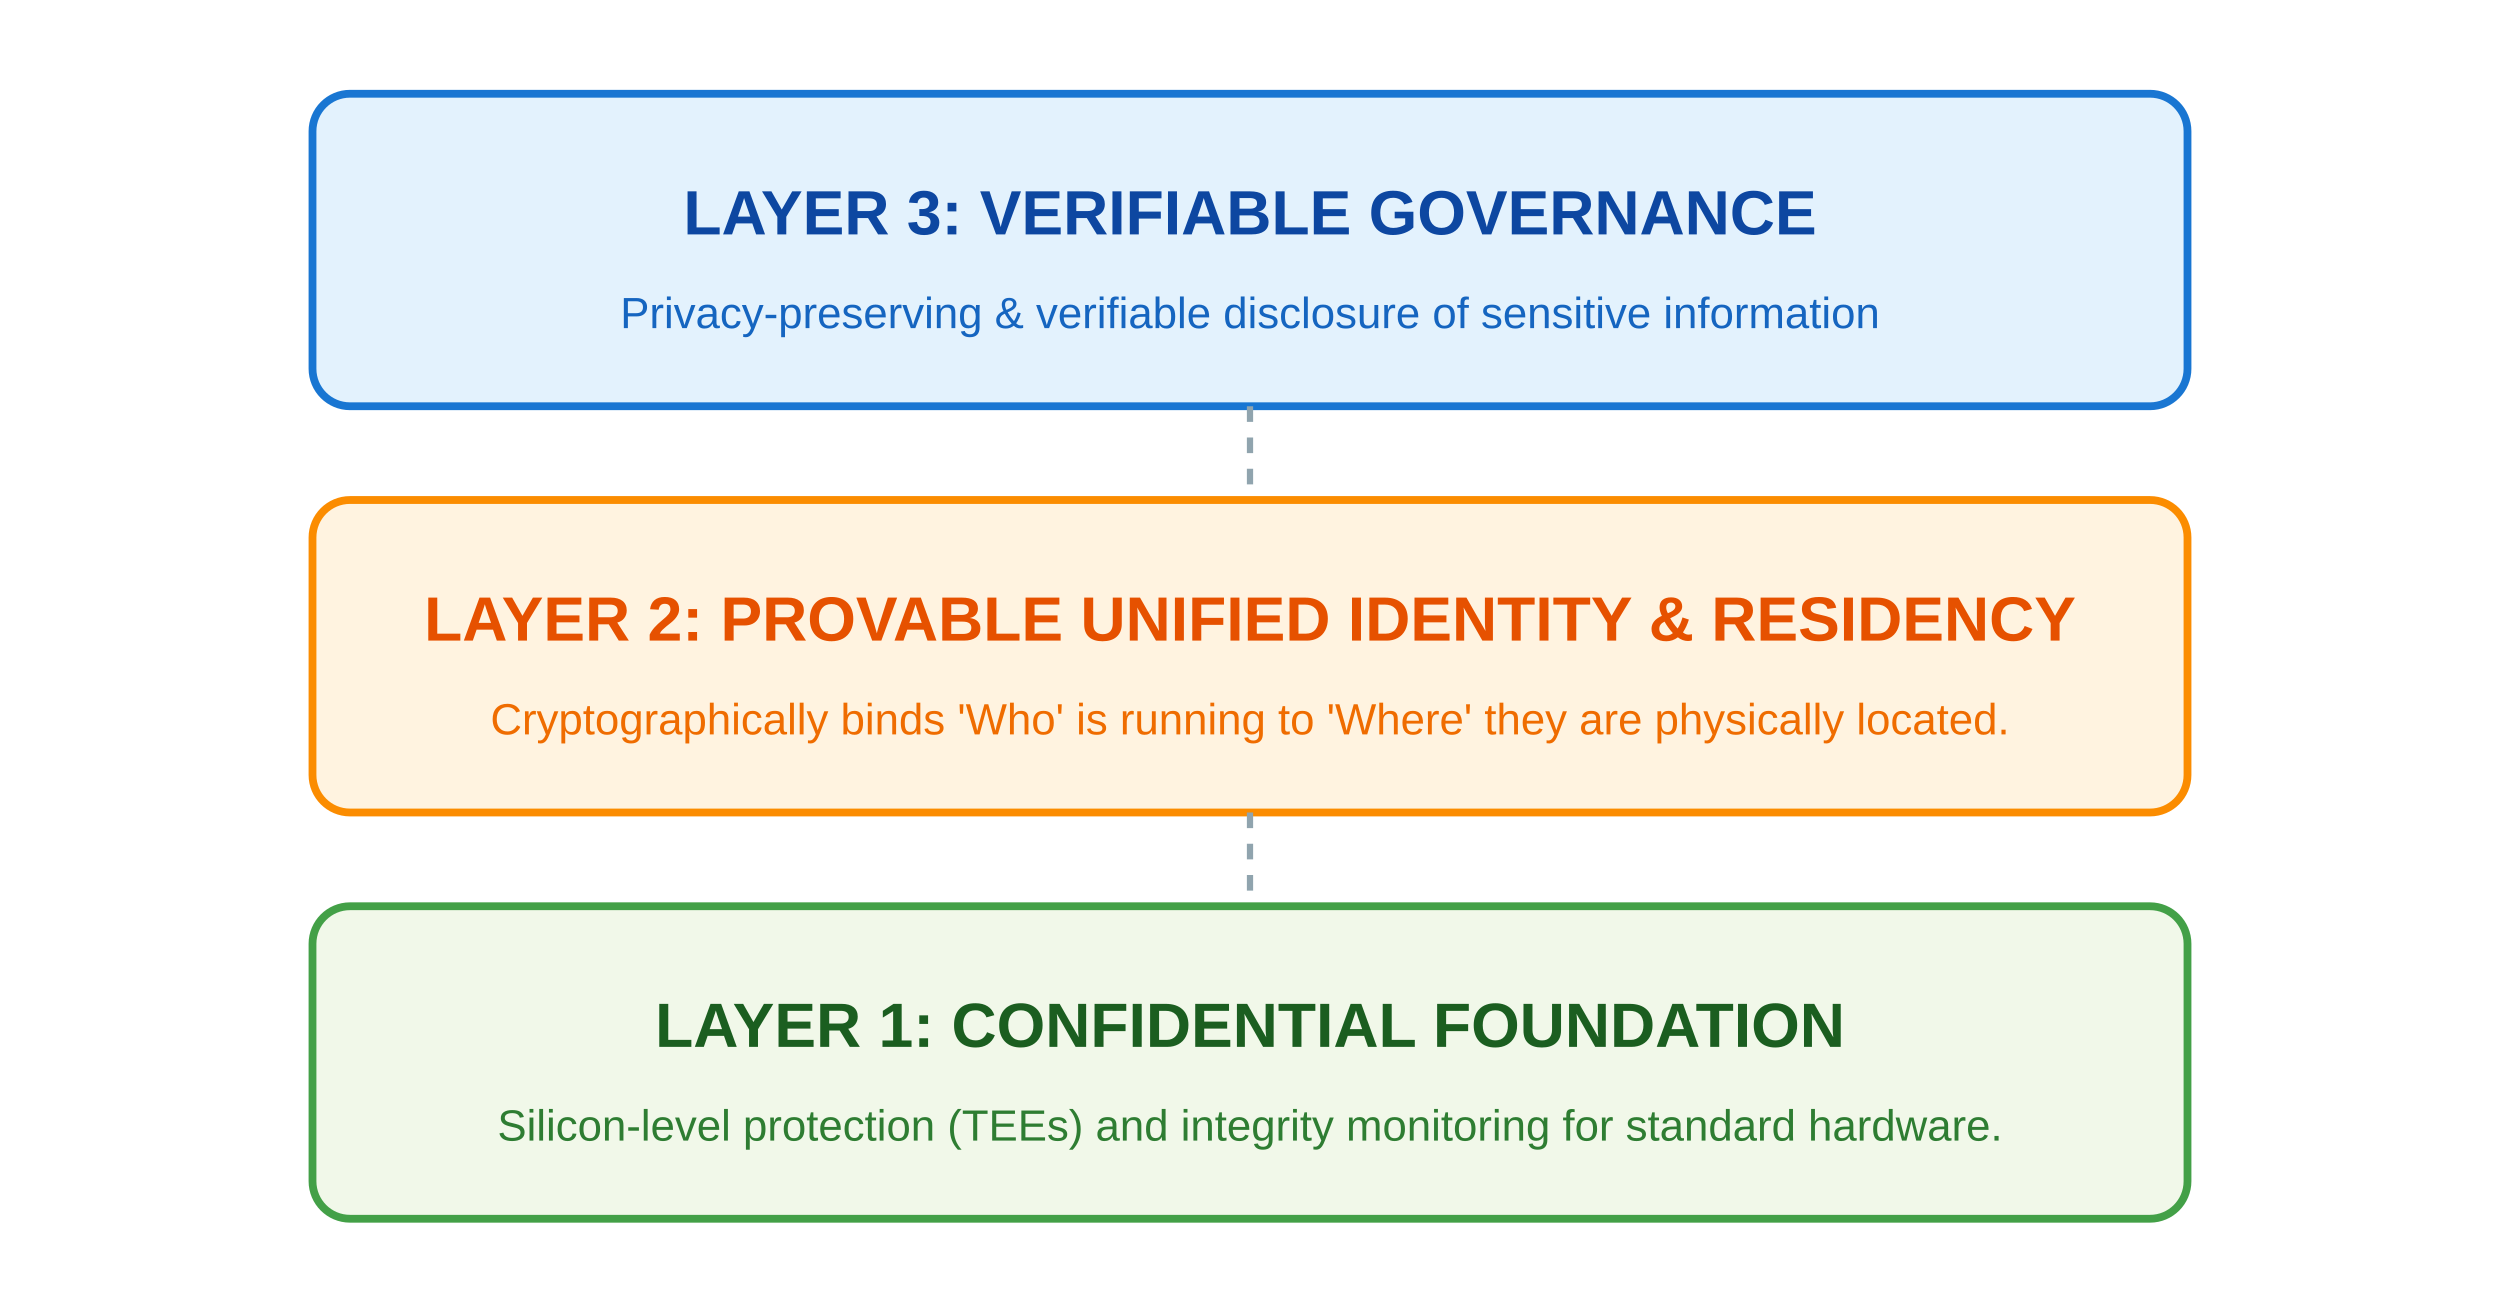
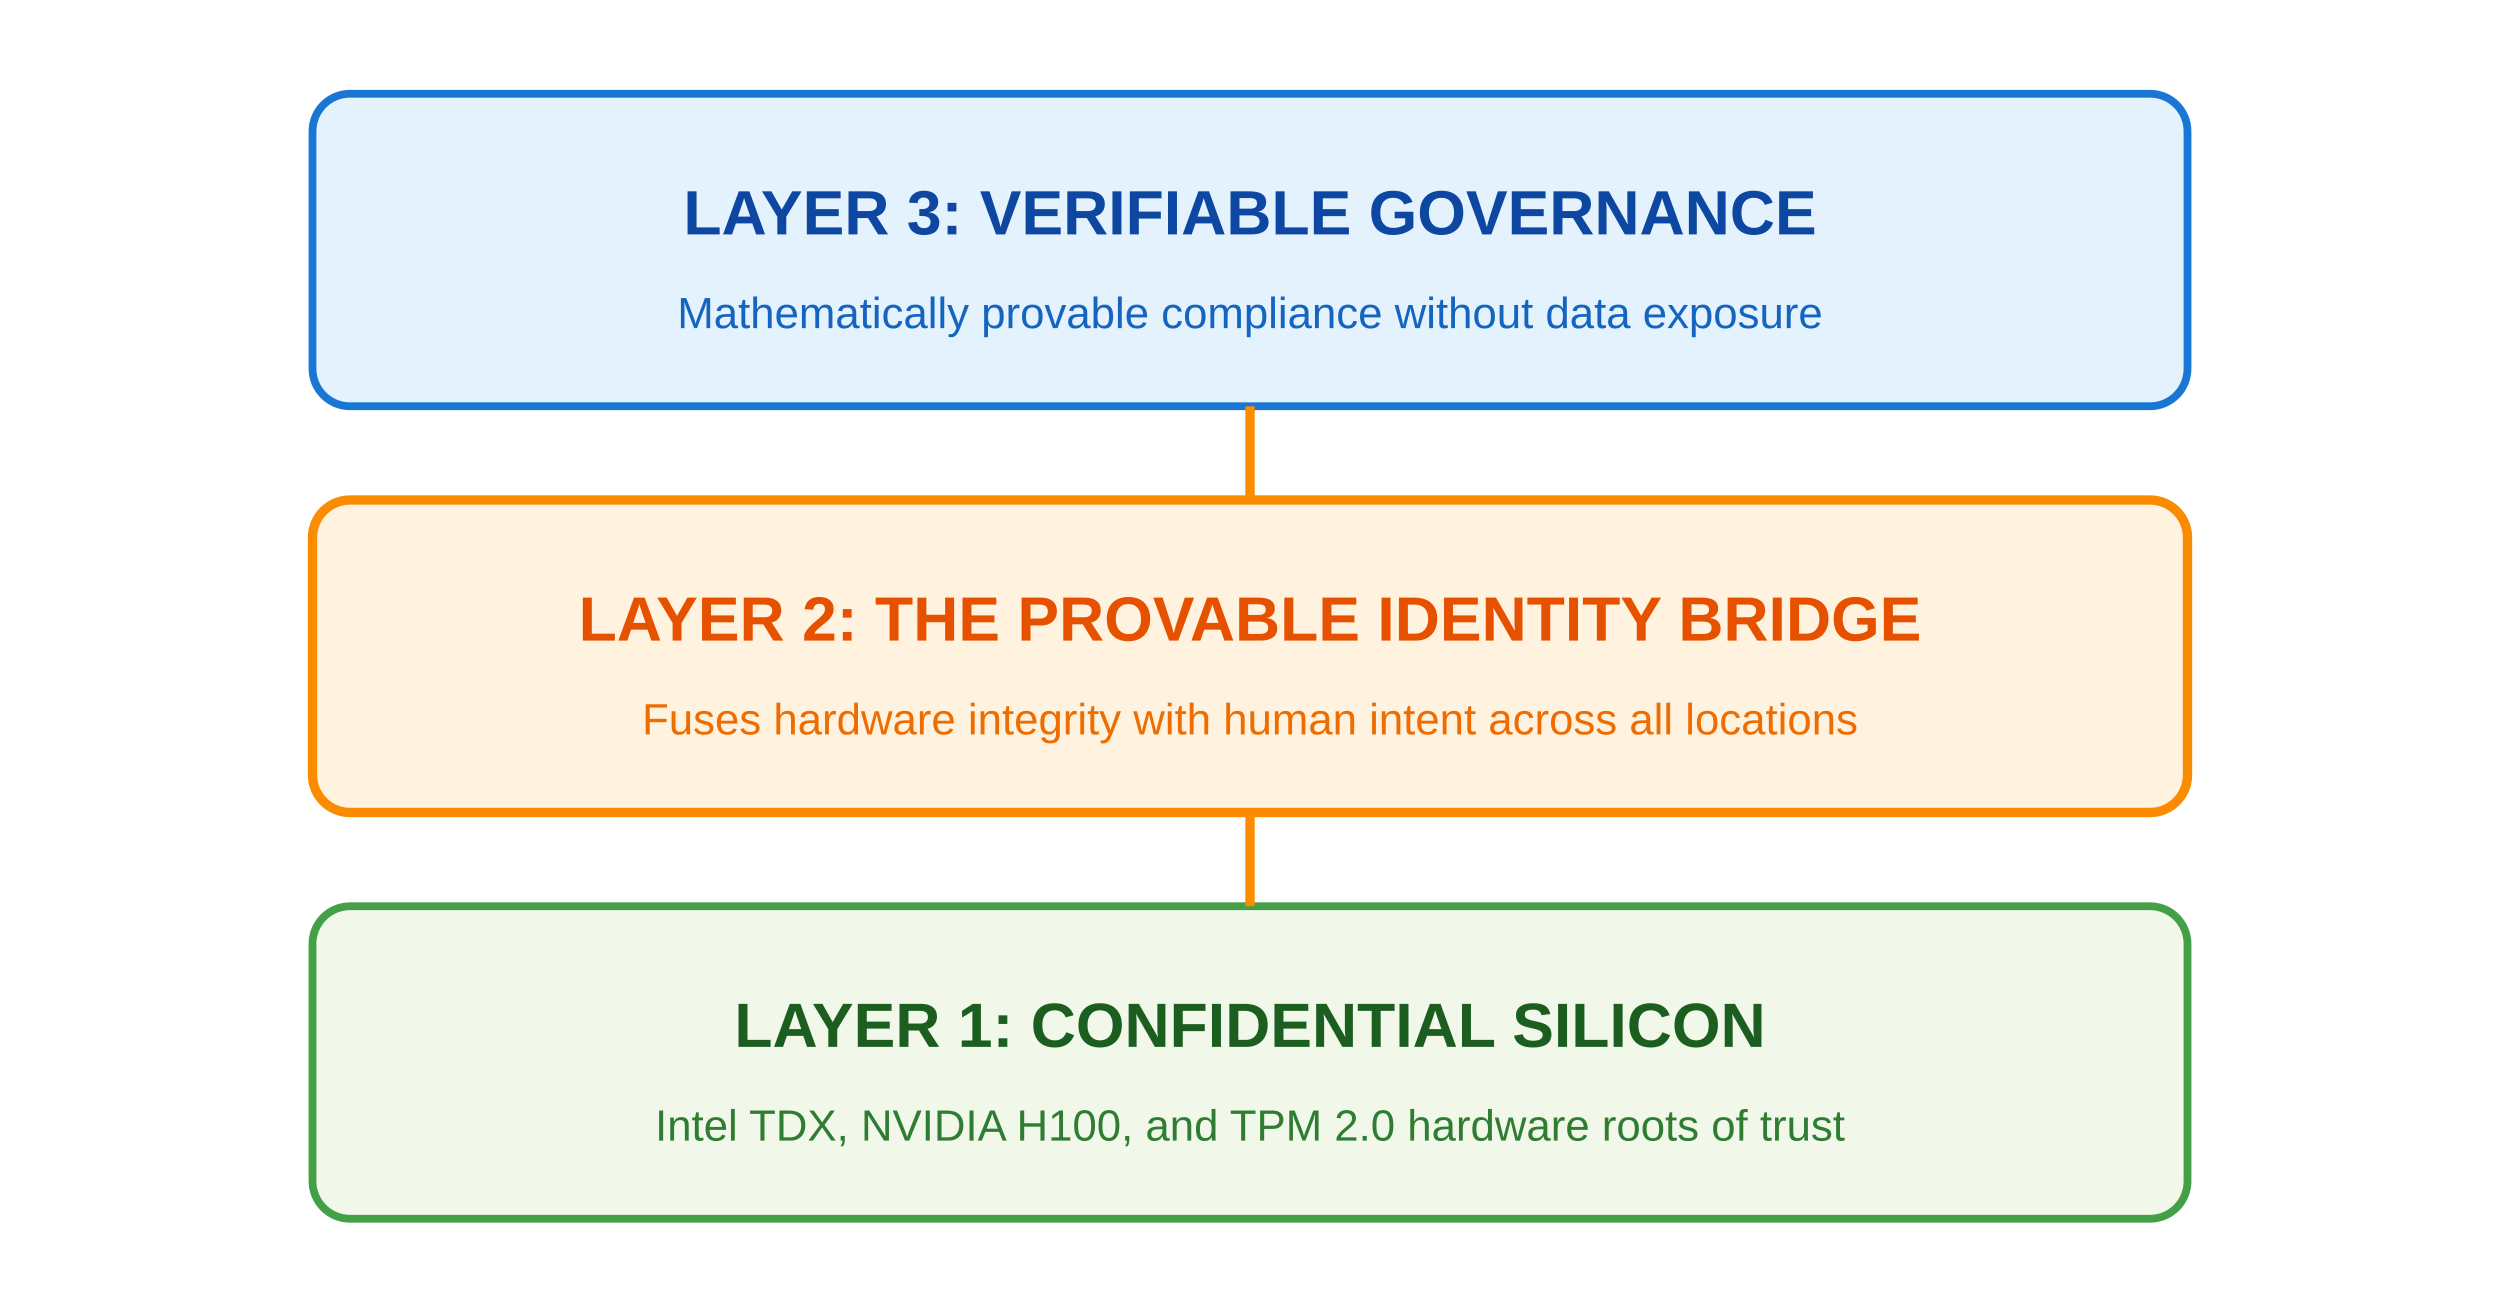
<svg xmlns="http://www.w3.org/2000/svg" width="800" height="420" viewBox="0 0 800 420">
  <g transform="translate(100, 30)">
    <rect width="600" height="100" rx="12" fill="#E3F2FD" stroke="#1976D2" stroke-width="2.5" />
    <text x="300" y="45" font-family="Arial, sans-serif" font-size="20" font-weight="bold" text-anchor="middle" fill="#0D47A1">LAYER 3: VERIFIABLE GOVERNANCE</text>
-     <text x="300" y="75" font-family="Arial, sans-serif" font-size="14" text-anchor="middle" fill="#1565C0">Privacy-preserving &amp; verifiable disclosure of sensitive information</text>
+     <text x="300" y="75" font-family="Arial, sans-serif" font-size="14" text-anchor="middle" fill="#1565C0">Mathematically provable compliance without data exposure</text>
  </g>
  <g transform="translate(100, 160)">
-     <rect width="600" height="100" rx="12" fill="#FFF3E0" stroke="#FB8C00" stroke-width="2.5" />
-     <text x="300" y="45" font-family="Arial, sans-serif" font-size="20" font-weight="bold" text-anchor="middle" fill="#E65100">LAYER 2: PROVABLE UNIFIED IDENTITY &amp; RESIDENCY</text>
-     <text x="300" y="75" font-family="Arial, sans-serif" font-size="14" text-anchor="middle" fill="#EF6C00">Cryptographically binds 'Who' is running to 'Where' they are physically located.</text>
+     <rect width="600" height="100" rx="12" fill="#FFF3E0" stroke="#FB8C00" stroke-width="3" />
+     <text x="300" y="45" font-family="Arial, sans-serif" font-size="20" font-weight="bold" text-anchor="middle" fill="#E65100">LAYER 2: THE PROVABLE IDENTITY BRIDGE</text>
+     <text x="300" y="75" font-family="Arial, sans-serif" font-size="14" text-anchor="middle" fill="#EF6C00">Fuses hardware integrity with human intent across all locations</text>
  </g>
  <g transform="translate(100, 290)">
    <rect width="600" height="100" rx="12" fill="#F1F8E9" stroke="#43A047" stroke-width="2.5" />
-     <text x="300" y="45" font-family="Arial, sans-serif" font-size="20" font-weight="bold" text-anchor="middle" fill="#1B5E20">LAYER 1: CONFIDENTIAL FOUNDATION</text>
-     <text x="300" y="75" font-family="Arial, sans-serif" font-size="14" text-anchor="middle" fill="#2E7D32">Silicon-level protection (TEEs) and integrity monitoring for standard hardware.</text>
+     <text x="300" y="45" font-family="Arial, sans-serif" font-size="20" font-weight="bold" text-anchor="middle" fill="#1B5E20">LAYER 1: CONFIDENTIAL SILICON</text>
+     <text x="300" y="75" font-family="Arial, sans-serif" font-size="14" text-anchor="middle" fill="#2E7D32">Intel TDX, NVIDIA H100, and TPM 2.0 hardware roots of trust</text>
  </g>
-   <line x1="400" y1="130" x2="400" y2="160" stroke="#90A4AE" stroke-width="2" stroke-dasharray="5,5" />
-   <line x1="400" y1="260" x2="400" y2="290" stroke="#90A4AE" stroke-width="2" stroke-dasharray="5,5" />
+   <line x1="400" y1="130" x2="400" y2="160" stroke="#FB8C00" stroke-width="3" />
+   <line x1="400" y1="260" x2="400" y2="290" stroke="#FB8C00" stroke-width="3" />
</svg>
